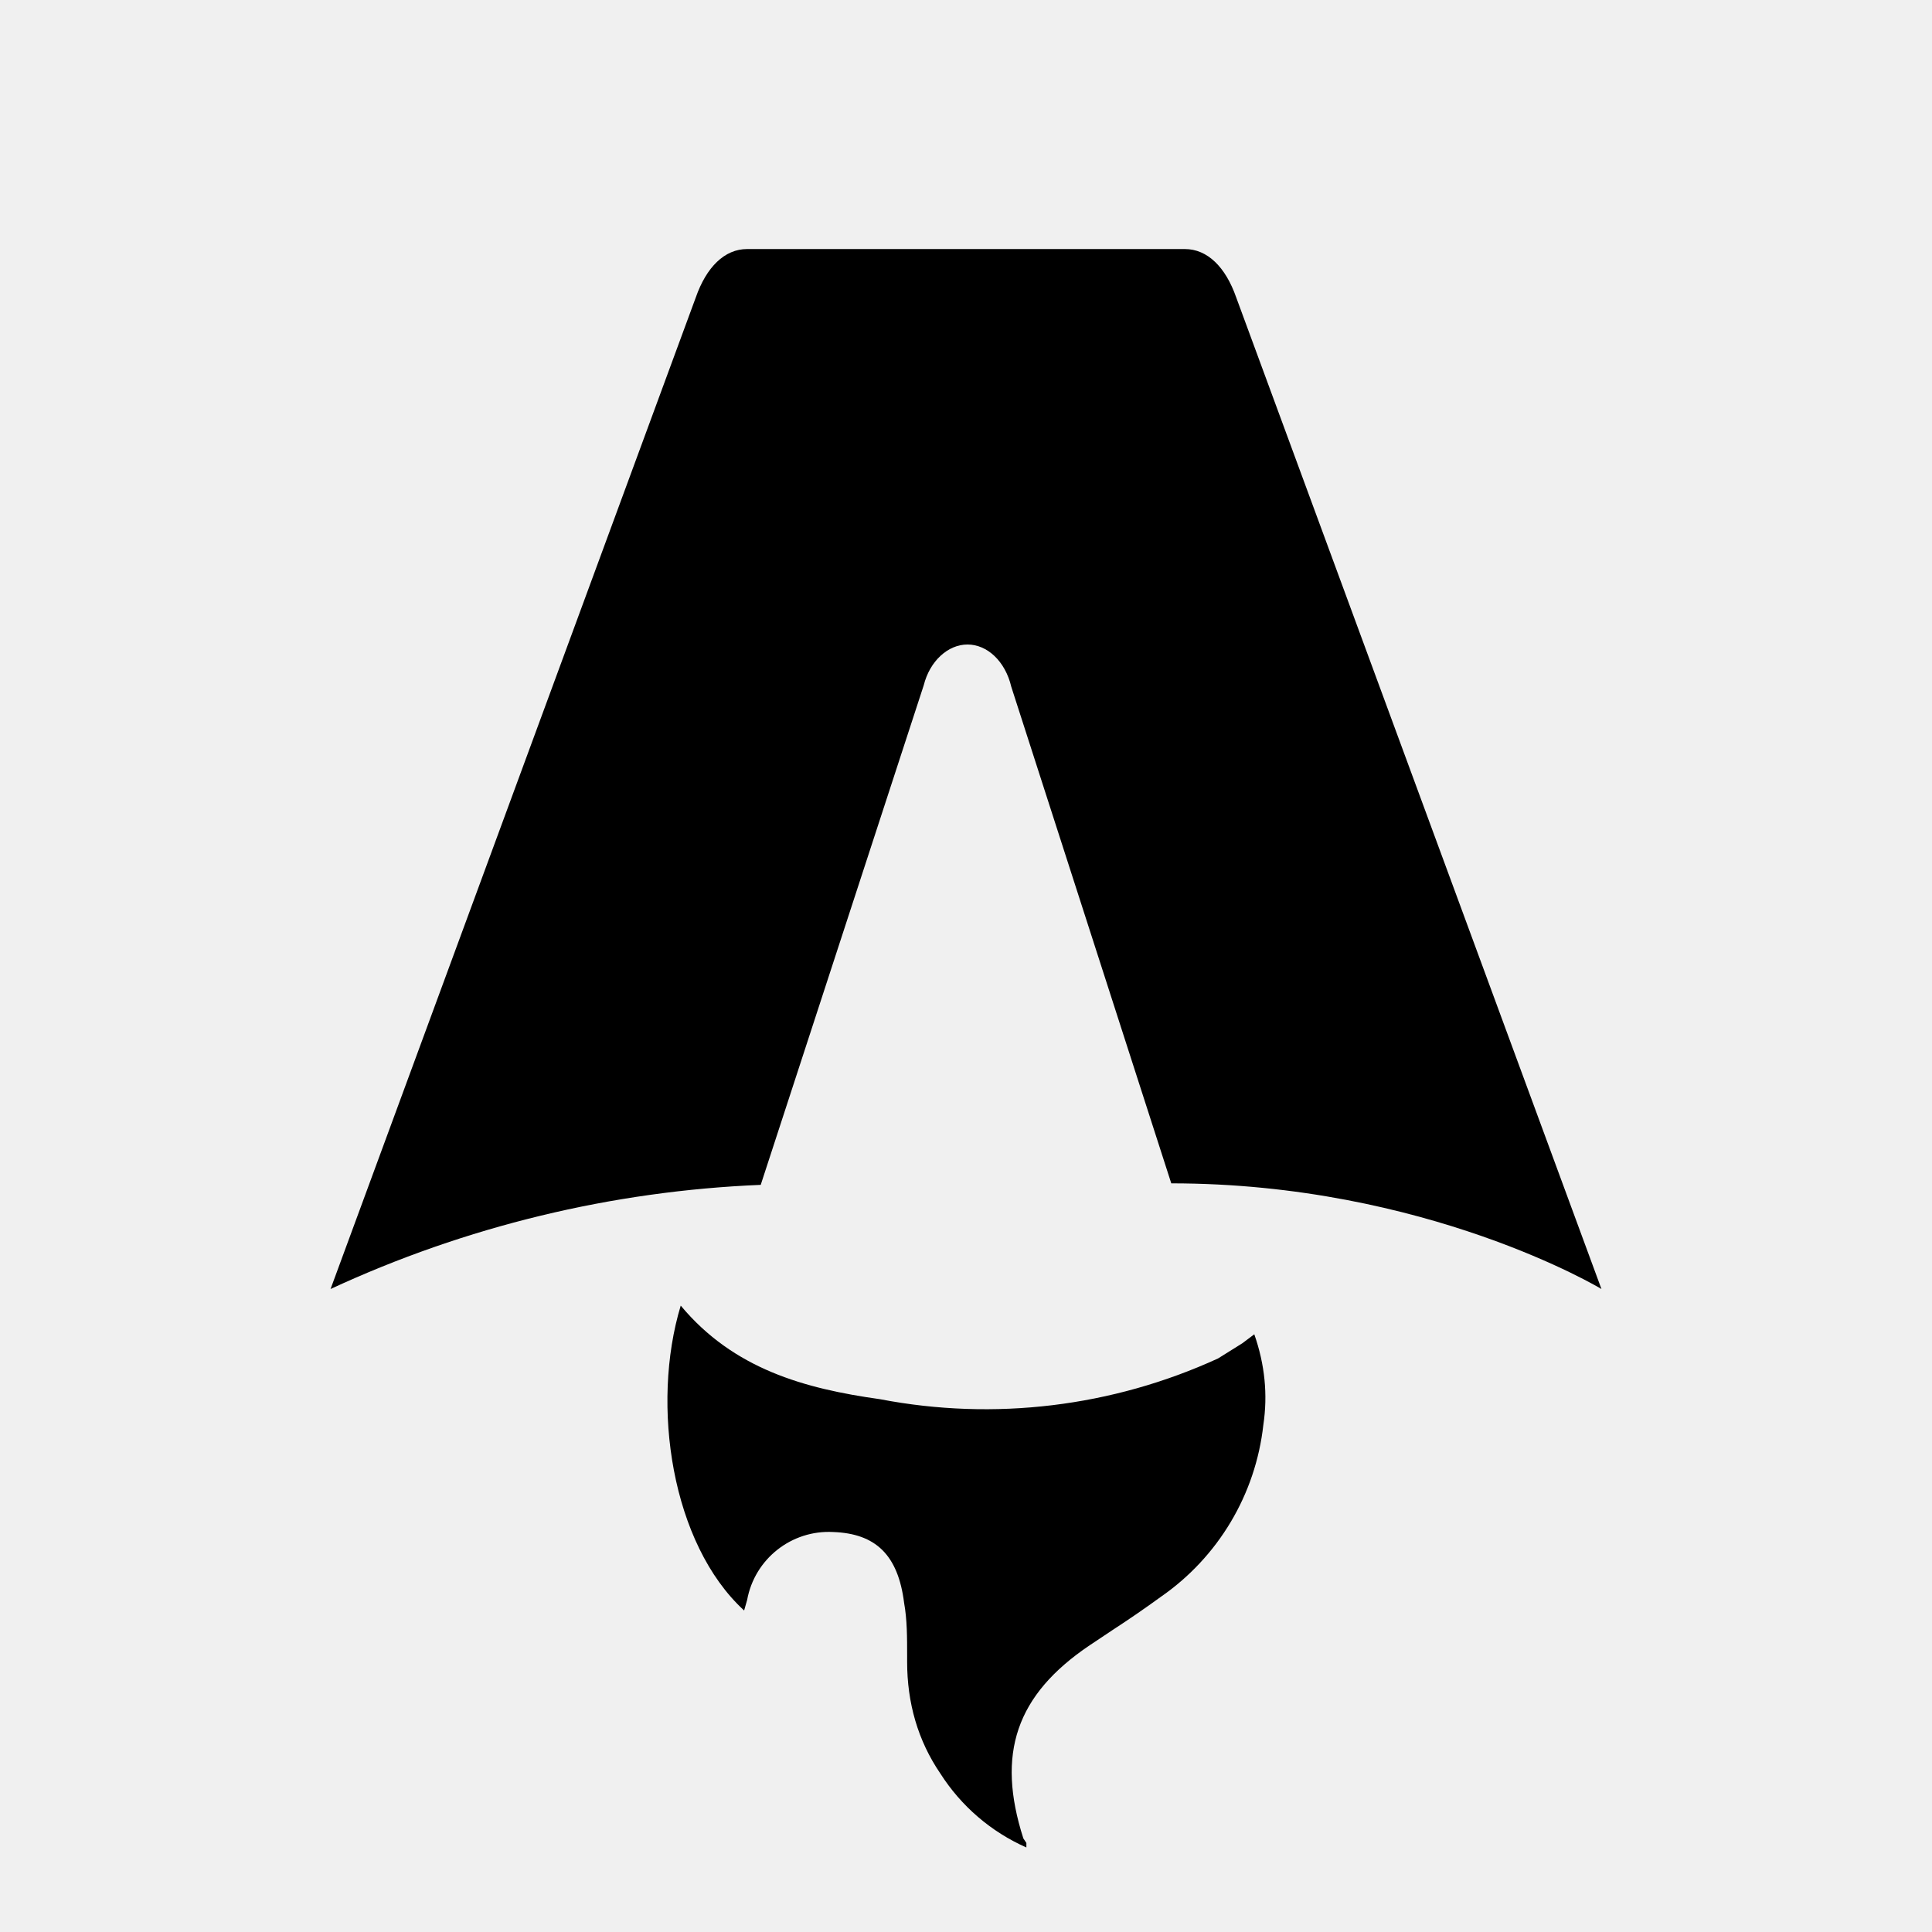
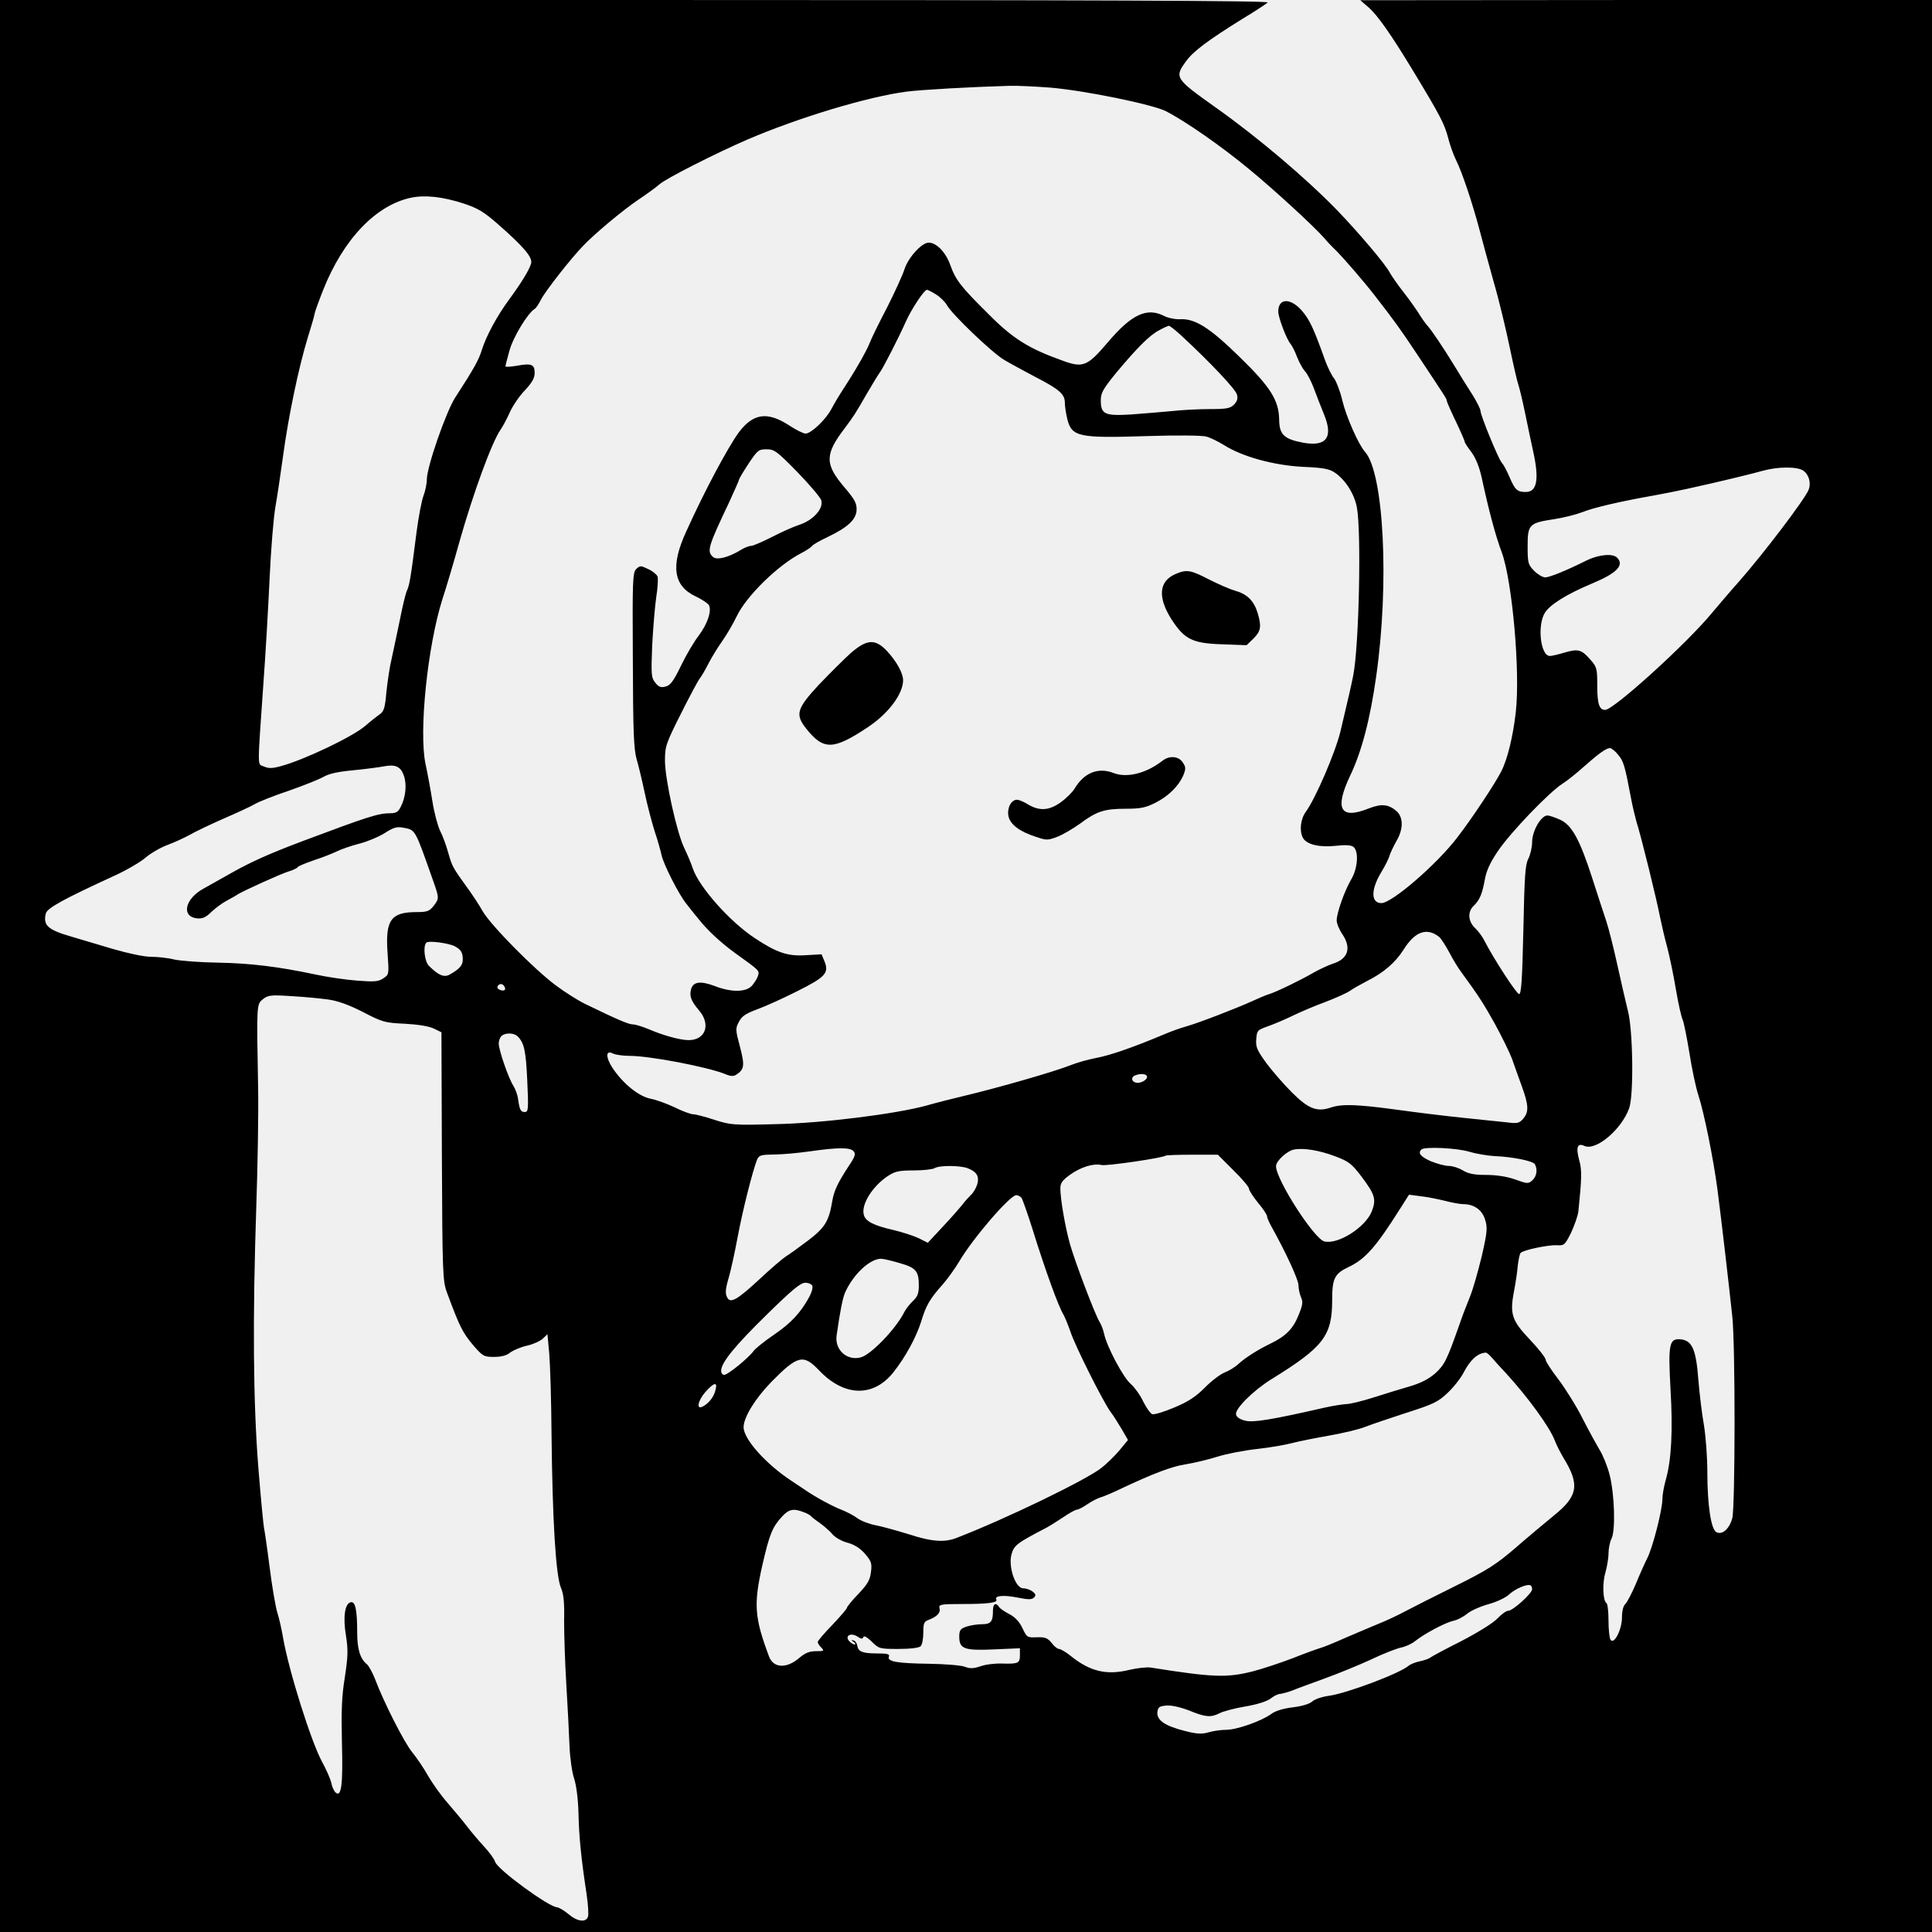
- <svg xmlns="http://www.w3.org/2000/svg" fill="none" viewBox="0 0 128 128">
-   <path d="M50.4 78.5a75.1 75.1 0 0 0-28.5 6.9l24.2-65.7c.7-2 1.9-3.2 3.4-3.2h29c1.5 0 2.7 1.2 3.4 3.2l24.2 65.7s-11.6-7-28.5-7L67 45.5c-.4-1.7-1.6-2.8-2.9-2.8-1.3 0-2.5 1.1-2.9 2.7L50.4 78.5Zm-1.1 28.2Zm-4.2-20.2c-2 6.6-.6 15.8 4.2 20.2a17.5 17.5 0 0 1 .2-.7 5.5 5.5 0 0 1 5.7-4.5c2.8.1 4.3 1.5 4.7 4.7.2 1.1.2 2.3.2 3.5v.4c0 2.7.7 5.2 2.2 7.4a13 13 0 0 0 5.7 4.9v-.3l-.2-.3c-1.8-5.6-.5-9.5 4.4-12.8l1.5-1a73 73 0 0 0 3.2-2.2 16 16 0 0 0 6.8-11.4c.3-2 .1-4-.6-6l-.8.6-1.6 1a37 37 0 0 1-22.4 2.7c-5-.7-9.7-2-13.2-6.2Z" />
-   <style>
-         path { fill: #000; }
-         @media (prefers-color-scheme: dark) {
-             path { fill: #FFF; }
-         }
-     </style>
+ <svg xmlns="http://www.w3.org/2000/svg" version="1.0" width="860pt" height="860pt" viewBox="0 0 860 860" preserveAspectRatio="xMidYMid meet">
+   <g transform="translate(0,860) scale(0.1,-0.1)" fill="#000000" stroke="none">
+     <path d="M0 4300 l0 -4300 4300 0 4300 0 0 4300 0 4300 -1272 0 -1273 -1 37 -32 c41 -36 100 -120 201 -287 119 -197 136 -230 153 -293 8 -33 25 -79 36 -101 25 -49 72 -189 103 -306 12 -47 41 -152 64 -235 24 -82 55 -213 71 -290 16 -77 33 -151 38 -165 5 -14 19 -72 31 -130 12 -58 28 -135 36 -171 27 -122 17 -179 -33 -179 -38 0 -48 9 -72 65 -12 28 -27 57 -35 65 -15 17 -95 211 -95 232 0 7 -15 37 -32 65 -34 53 -53 84 -89 143 -46 75 -94 146 -113 168 -11 12 -29 38 -40 56 -12 19 -42 62 -68 95 -26 33 -53 72 -62 88 -18 36 -137 176 -229 272 -140 145 -356 328 -542 460 -186 132 -188 136 -135 209 32 44 96 92 252 189 55 33 105 66 111 72 8 8 -770 11 -2816 11 l-2827 0 0 -4300z m4675 3910 c155 -13 456 -75 515 -105 89 -46 247 -156 369 -257 118 -97 288 -254 335 -307 11 -14 37 -41 57 -60 36 -37 121 -135 168 -196 88 -113 116 -152 191 -265 129 -194 130 -196 130 -204 0 -4 18 -45 40 -91 22 -46 40 -87 40 -92 0 -4 14 -25 30 -46 19 -26 35 -65 46 -115 31 -144 61 -257 89 -331 47 -129 83 -536 62 -713 -12 -105 -36 -206 -64 -261 -26 -52 -131 -211 -197 -296 -91 -119 -290 -291 -337 -291 -48 0 -47 62 1 140 15 25 31 56 35 70 4 14 18 43 31 66 31 53 31 104 2 132 -36 32 -68 36 -126 13 -126 -50 -152 -3 -83 144 52 108 90 253 117 445 59 414 34 905 -50 999 -29 32 -84 157 -101 229 -9 39 -26 83 -36 97 -11 13 -28 48 -39 77 -53 148 -70 184 -104 224 -51 59 -106 58 -106 -3 0 -26 36 -121 54 -143 7 -8 21 -35 30 -60 10 -25 26 -54 37 -65 10 -12 27 -45 38 -75 11 -30 31 -81 44 -113 43 -103 12 -146 -90 -128 -87 16 -108 36 -109 102 -1 87 -38 146 -178 282 -132 129 -197 170 -264 166 -20 -1 -51 5 -69 14 -77 40 -145 9 -252 -117 -91 -107 -110 -115 -202 -81 -151 54 -221 98 -330 208 -123 122 -145 150 -170 220 -20 55 -61 97 -95 97 -31 0 -92 -67 -108 -119 -8 -25 -43 -102 -78 -171 -36 -69 -70 -138 -76 -155 -14 -35 -48 -96 -94 -169 -51 -79 -56 -88 -78 -128 -25 -47 -90 -108 -114 -108 -10 0 -42 16 -71 35 -99 65 -163 56 -228 -32 -50 -70 -150 -257 -232 -438 -71 -154 -58 -243 42 -290 30 -14 57 -33 60 -41 10 -28 -8 -80 -45 -131 -22 -28 -58 -89 -81 -137 -33 -68 -47 -87 -68 -92 -21 -6 -31 -2 -46 17 -18 22 -19 35 -14 164 4 77 12 174 18 216 7 42 9 84 6 93 -4 9 -22 24 -42 33 -33 16 -36 16 -53 0 -16 -16 -17 -50 -15 -405 1 -319 4 -397 17 -442 9 -30 25 -98 36 -150 11 -52 31 -129 44 -170 14 -41 27 -89 31 -107 8 -39 77 -176 111 -217 13 -17 37 -47 52 -65 40 -51 99 -106 165 -154 110 -79 108 -77 101 -101 -3 -11 -16 -31 -27 -44 -27 -29 -92 -30 -166 -1 -64 24 -96 19 -105 -15 -8 -31 1 -53 36 -94 53 -62 29 -132 -47 -132 -38 0 -116 22 -178 49 -27 11 -58 21 -70 21 -19 0 -70 22 -212 91 -33 16 -91 53 -130 82 -96 71 -289 267 -326 330 -16 29 -48 77 -70 107 -64 89 -66 92 -84 155 -9 33 -25 76 -36 97 -10 20 -26 79 -34 130 -8 51 -22 127 -31 168 -30 144 9 522 75 732 17 51 51 166 76 256 62 219 145 445 183 499 11 16 29 50 41 77 12 27 41 71 66 97 33 35 45 56 45 79 0 38 -14 44 -79 32 -28 -5 -51 -6 -51 -3 0 4 8 36 18 71 16 59 81 166 112 185 6 3 19 23 29 43 20 38 131 180 186 237 51 54 177 159 245 205 36 24 79 55 96 70 31 27 253 139 389 198 233 100 537 191 709 214 72 9 287 21 461 26 33 1 114 -3 180 -8z m-2611 -516 c66 -22 91 -38 155 -94 115 -101 153 -147 145 -173 -8 -29 -44 -87 -99 -162 -53 -72 -102 -163 -121 -225 -13 -42 -33 -79 -118 -210 -41 -64 -126 -309 -126 -364 0 -19 -7 -53 -15 -73 -8 -21 -22 -94 -31 -163 -26 -205 -31 -234 -43 -260 -6 -14 -20 -72 -31 -129 -12 -57 -28 -134 -36 -170 -9 -36 -19 -104 -24 -151 -6 -71 -11 -87 -30 -100 -12 -8 -41 -31 -64 -51 -55 -48 -275 -153 -378 -180 -37 -10 -52 -10 -73 -1 -30 14 -30 -26 -2 377 9 121 21 328 27 459 6 132 18 276 26 320 8 45 23 146 34 226 24 178 69 392 109 524 17 54 31 103 31 108 0 5 17 53 38 106 90 227 235 379 392 412 63 13 142 4 234 -26z m2103 -405 c18 -11 40 -33 48 -47 20 -39 203 -214 255 -244 25 -15 86 -48 135 -74 109 -56 135 -78 135 -116 0 -16 5 -49 11 -74 20 -79 51 -85 359 -75 124 4 240 3 258 -2 18 -4 54 -22 80 -38 82 -52 221 -90 350 -97 93 -4 119 -9 144 -26 47 -32 87 -95 98 -155 20 -107 10 -610 -16 -746 -5 -28 -24 -112 -57 -250 -23 -95 -111 -299 -154 -358 -24 -33 -30 -85 -13 -117 16 -29 73 -43 146 -35 45 5 69 3 79 -5 24 -20 19 -95 -10 -144 -30 -51 -65 -150 -65 -183 0 -13 11 -41 25 -61 42 -62 26 -111 -43 -132 -20 -7 -57 -24 -82 -38 -62 -36 -170 -88 -200 -97 -14 -4 -47 -18 -75 -31 -70 -32 -241 -98 -295 -113 -25 -7 -70 -23 -100 -36 -130 -55 -239 -93 -299 -104 -36 -7 -87 -21 -114 -32 -73 -29 -315 -99 -487 -140 -47 -11 -117 -29 -155 -40 -139 -38 -466 -79 -674 -83 -184 -5 -198 -4 -270 19 -42 14 -85 25 -95 25 -11 0 -47 13 -81 30 -34 16 -82 34 -108 39 -53 10 -123 66 -171 138 -31 48 -30 81 3 63 11 -5 44 -10 73 -10 91 0 346 -49 426 -81 23 -10 37 -11 49 -3 36 23 39 41 17 124 -20 75 -21 82 -5 111 12 25 30 37 81 56 36 13 116 49 179 81 126 63 142 81 121 133 l-13 31 -71 -4 c-80 -5 -128 11 -226 76 -111 73 -247 226 -276 310 -7 22 -25 64 -38 91 -33 67 -86 306 -86 390 0 62 4 75 71 208 39 78 77 149 84 157 7 8 24 38 38 65 14 28 42 73 61 100 20 28 49 78 65 111 43 91 186 230 288 282 23 12 44 26 48 32 3 5 34 23 68 39 92 44 129 79 130 122 1 29 -9 47 -56 102 -86 102 -86 144 4 262 39 52 48 66 99 155 24 41 49 82 55 90 15 19 85 156 118 230 24 54 81 140 93 140 4 0 22 -9 41 -21z m1095 -186 c129 -120 238 -236 244 -259 5 -18 1 -31 -13 -45 -17 -17 -33 -20 -109 -20 -49 0 -125 -4 -169 -9 -44 -4 -125 -11 -181 -15 -117 -7 -134 1 -134 64 0 32 11 51 69 122 92 110 148 167 191 189 19 11 39 19 43 20 4 0 31 -21 59 -47z m-1712 -605 c55 -57 103 -113 106 -126 10 -36 -36 -87 -95 -107 -28 -9 -84 -34 -126 -56 -42 -21 -83 -39 -92 -39 -9 0 -30 -8 -47 -19 -53 -32 -104 -45 -121 -31 -30 25 -24 45 72 247 23 51 43 95 43 99 0 3 19 35 42 70 40 60 45 64 80 64 35 0 46 -8 138 -102z m4477 7 c26 -18 36 -57 23 -87 -21 -47 -199 -281 -306 -403 -44 -49 -99 -115 -124 -144 -110 -134 -437 -431 -475 -431 -26 0 -35 26 -35 107 0 78 -2 84 -31 117 -39 45 -55 49 -115 31 -27 -8 -56 -15 -65 -15 -41 0 -57 133 -23 191 22 37 96 83 207 130 114 47 149 83 115 117 -19 19 -80 14 -134 -12 -92 -46 -166 -76 -186 -76 -11 0 -33 13 -49 29 -27 28 -29 34 -29 110 0 97 7 103 118 120 40 6 96 20 125 31 52 21 174 49 322 75 44 8 109 21 145 29 159 35 289 67 335 80 67 19 155 20 182 1z m-824 -1265 c24 -28 30 -48 58 -197 6 -32 17 -78 24 -103 19 -57 90 -346 105 -425 7 -33 20 -91 31 -130 10 -38 28 -123 39 -189 11 -65 25 -126 30 -135 5 -10 18 -75 30 -147 11 -71 29 -156 40 -189 26 -80 67 -284 85 -420 18 -137 54 -451 66 -565 14 -129 13 -848 0 -898 -13 -48 -45 -76 -71 -62 -24 13 -40 122 -40 267 0 65 -7 159 -15 208 -9 50 -20 141 -25 203 -10 135 -28 175 -78 180 -52 5 -57 -19 -46 -222 11 -184 4 -316 -21 -403 -8 -28 -15 -66 -15 -85 0 -48 -43 -216 -67 -263 -11 -22 -35 -75 -52 -117 -18 -42 -39 -82 -47 -89 -8 -7 -14 -30 -14 -58 0 -54 -35 -124 -51 -100 -5 8 -9 46 -9 86 0 39 -4 74 -9 77 -16 10 -19 88 -5 135 7 25 14 64 14 86 0 22 6 51 13 65 19 35 14 199 -8 285 -10 39 -30 88 -44 110 -13 22 -48 85 -76 140 -28 56 -77 134 -108 175 -31 40 -57 80 -57 88 0 8 -31 48 -69 88 -81 85 -91 114 -72 214 7 36 15 88 17 115 3 28 9 54 13 58 13 13 122 36 161 34 33 -2 36 1 64 57 15 33 30 75 32 95 15 145 16 183 4 225 -16 59 -9 80 23 65 51 -23 165 73 199 168 21 59 17 350 -6 435 -9 37 -30 127 -46 200 -16 73 -38 162 -50 198 -12 36 -40 121 -62 190 -56 174 -92 238 -143 261 -22 10 -48 19 -57 19 -28 0 -68 -69 -68 -118 0 -24 -8 -57 -17 -75 -14 -27 -17 -78 -22 -317 -5 -219 -9 -285 -19 -285 -11 0 -113 157 -153 235 -9 19 -29 46 -43 59 -31 29 -34 72 -7 98 27 26 38 51 50 115 7 42 24 78 59 130 57 84 229 263 288 300 22 14 64 48 94 75 64 57 100 83 116 83 7 0 24 -13 37 -30z m-5406 -91 c15 -39 9 -98 -13 -140 -11 -23 -21 -29 -47 -29 -53 0 -102 -16 -387 -123 -149 -56 -229 -92 -315 -140 -44 -25 -102 -57 -128 -72 -84 -45 -102 -126 -29 -133 23 -2 38 4 61 27 18 17 48 40 69 51 20 11 44 24 52 30 29 17 185 88 222 100 21 6 40 15 43 20 3 5 36 18 73 31 37 12 83 30 103 40 19 9 64 25 100 34 35 9 85 30 112 47 37 24 54 29 80 24 58 -11 52 -1 138 -245 24 -68 24 -72 -2 -105 -18 -22 -28 -26 -74 -26 -115 0 -140 -35 -130 -180 7 -98 7 -98 -19 -115 -22 -15 -40 -16 -118 -10 -51 4 -133 16 -183 27 -170 36 -290 50 -435 53 -80 1 -167 8 -195 14 -27 7 -74 12 -103 12 -31 0 -101 15 -170 35 -64 19 -148 44 -185 55 -104 30 -126 50 -113 103 6 24 79 64 310 170 54 25 115 61 136 80 21 18 64 43 96 55 33 12 77 33 99 45 22 13 89 45 148 71 60 26 123 55 140 65 18 11 86 38 152 60 66 23 136 51 155 62 24 14 65 23 130 29 52 5 113 13 135 17 54 11 78 1 92 -39z m4611 -721 c7 -7 27 -37 43 -67 16 -31 40 -70 52 -86 79 -108 100 -141 151 -232 31 -57 65 -126 76 -155 10 -29 30 -84 44 -123 31 -85 32 -115 6 -145 -17 -20 -26 -22 -72 -16 -29 3 -116 12 -193 20 -77 8 -210 24 -295 36 -177 24 -245 27 -296 10 -62 -21 -100 -6 -174 68 -37 37 -88 96 -114 131 -40 56 -47 70 -44 105 3 39 5 41 53 58 28 10 77 31 110 47 33 16 98 44 145 61 47 18 96 40 110 50 14 10 48 29 75 43 74 37 126 82 163 140 51 82 105 100 160 55z m-4384 -40 c28 -15 36 -28 36 -59 0 -26 -14 -42 -58 -67 -25 -14 -50 -4 -93 39 -19 19 -27 88 -11 103 9 10 99 -2 126 -16z m221 -179 c10 -15 -1 -23 -20 -15 -9 3 -13 10 -10 16 8 13 22 13 30 -1z m-785 -58 c44 -6 93 -24 156 -56 86 -45 98 -48 186 -52 57 -3 107 -11 128 -21 l35 -17 2 -552 c2 -520 4 -556 22 -605 57 -154 70 -179 114 -232 46 -54 51 -56 96 -56 33 0 56 6 73 20 14 10 47 24 74 30 27 6 58 20 70 31 l21 20 8 -88 c4 -48 9 -207 10 -353 4 -387 19 -634 42 -688 12 -27 16 -67 14 -147 0 -60 4 -189 10 -285 6 -96 12 -218 14 -271 2 -52 11 -117 20 -144 10 -29 18 -89 20 -154 2 -109 13 -210 36 -362 7 -47 10 -93 6 -102 -10 -26 -49 -20 -87 13 -19 16 -42 29 -50 30 -37 1 -265 168 -276 202 -3 12 -25 42 -48 67 -23 25 -58 66 -77 91 -18 24 -58 71 -87 105 -29 33 -68 88 -87 121 -19 34 -51 81 -70 104 -35 42 -128 225 -166 327 -11 28 -27 57 -35 64 -31 25 -44 68 -44 142 0 99 -8 139 -28 135 -27 -5 -36 -65 -22 -149 10 -64 9 -92 -5 -185 -14 -85 -16 -149 -13 -289 5 -186 -2 -246 -27 -225 -8 6 -17 26 -20 43 -4 18 -22 59 -40 92 -49 88 -149 406 -175 555 -6 36 -17 85 -25 110 -8 25 -24 117 -35 205 -11 88 -23 167 -25 175 -2 8 -14 128 -25 267 -23 291 -26 660 -9 1168 6 176 10 410 8 520 -7 377 -7 374 21 397 23 18 34 20 125 14 55 -3 129 -10 165 -15z m844 -164 c29 -29 37 -63 43 -197 6 -127 5 -140 -11 -140 -18 0 -23 9 -30 58 -2 18 -12 45 -21 59 -21 32 -65 159 -65 188 0 11 5 26 12 33 16 16 56 15 72 -1z m2799 -174 c12 -11 -14 -33 -39 -33 -25 0 -34 24 -11 33 18 8 43 8 50 0z m-1303 -338 c10 -12 6 -24 -23 -67 -49 -75 -64 -108 -72 -153 -15 -91 -33 -120 -108 -177 -40 -30 -84 -62 -99 -71 -14 -9 -67 -54 -117 -101 -95 -88 -127 -108 -142 -85 -12 20 -11 38 6 96 8 28 26 108 39 179 23 122 66 291 86 342 9 20 17 22 77 23 38 0 109 7 158 14 127 18 180 18 195 0z m2143 -22 c61 -23 73 -32 118 -91 60 -80 66 -101 45 -155 -29 -71 -150 -148 -211 -133 -46 12 -215 275 -215 335 0 23 49 68 80 74 42 8 112 -3 183 -30z m598 20 c30 -9 79 -17 109 -19 79 -3 172 -21 182 -36 13 -22 9 -54 -11 -72 -18 -16 -22 -16 -77 4 -37 13 -83 20 -129 20 -52 0 -78 5 -103 20 -18 11 -46 20 -63 20 -17 0 -53 10 -80 21 -45 20 -59 36 -42 52 13 14 160 7 214 -10z m-1051 -82 c39 -38 70 -75 70 -83 0 -7 18 -35 40 -62 22 -26 40 -53 40 -60 0 -6 8 -24 17 -41 67 -120 123 -242 123 -266 0 -15 5 -39 11 -53 10 -21 8 -35 -11 -81 -24 -60 -57 -93 -123 -125 -60 -29 -113 -63 -145 -92 -15 -14 -43 -31 -62 -38 -19 -8 -59 -38 -87 -67 -40 -40 -73 -62 -135 -88 -45 -19 -90 -33 -99 -30 -8 3 -26 28 -40 56 -13 28 -38 63 -55 78 -33 27 -107 166 -119 223 -4 18 -13 42 -20 53 -20 31 -111 271 -133 350 -21 76 -42 198 -42 245 0 24 9 36 42 60 48 35 107 53 142 44 22 -5 275 32 285 42 2 2 56 4 118 4 l114 0 69 -69z m-1183 9 c41 -16 53 -36 43 -72 -5 -16 -17 -37 -27 -46 -10 -10 -28 -29 -39 -44 -11 -14 -50 -59 -87 -98 l-67 -72 -42 21 c-24 11 -74 27 -112 36 -88 20 -124 39 -131 68 -12 46 39 127 107 172 32 21 49 25 115 25 43 0 85 5 93 10 20 13 112 13 147 0z m240 -132 c5 -7 26 -67 47 -133 60 -193 118 -352 140 -387 7 -13 21 -47 31 -76 20 -62 145 -311 178 -356 13 -17 35 -52 51 -79 l27 -47 -38 -46 c-21 -25 -57 -60 -80 -78 -70 -55 -426 -227 -643 -311 -54 -22 -112 -18 -213 15 -52 16 -117 34 -146 40 -29 5 -66 19 -83 31 -16 12 -48 29 -71 38 -40 15 -119 58 -162 88 -11 7 -38 25 -60 40 -115 75 -215 187 -215 240 0 44 52 128 123 201 117 119 143 126 213 52 112 -118 243 -121 332 -7 53 67 100 154 122 223 22 73 38 101 95 165 22 25 56 72 75 104 62 105 226 295 254 295 7 0 18 -6 23 -12z m1884 -13 c30 -8 67 -15 82 -15 49 0 85 -26 98 -70 11 -35 9 -56 -15 -161 -16 -66 -39 -148 -53 -182 -14 -34 -36 -91 -48 -127 -55 -156 -65 -175 -106 -213 -30 -26 -63 -43 -113 -58 -39 -11 -112 -34 -163 -50 -50 -16 -104 -29 -120 -29 -15 -1 -57 -7 -93 -15 -240 -55 -321 -68 -357 -59 -24 6 -39 16 -41 28 -5 25 76 106 158 157 233 144 270 193 270 354 0 94 11 116 73 145 74 35 121 88 229 259 l40 63 53 -7 c29 -3 77 -13 106 -20z m-2421 -279 c66 -19 80 -35 80 -96 0 -37 -5 -51 -26 -71 -14 -13 -33 -37 -41 -54 -38 -73 -146 -185 -191 -197 -61 -17 -117 33 -108 97 15 106 27 167 38 192 38 85 119 158 168 149 14 -2 50 -11 80 -20z m-394 -100 c3 -8 -3 -29 -13 -48 -39 -71 -80 -116 -156 -168 -44 -30 -85 -63 -92 -73 -21 -30 -115 -107 -131 -107 -8 0 -14 8 -14 18 0 36 60 110 203 250 112 110 151 142 171 142 15 0 29 -6 32 -14z m3027 -322 c12 -14 39 -44 61 -67 97 -106 193 -238 216 -297 7 -19 25 -55 40 -80 73 -119 64 -170 -43 -256 -39 -32 -117 -97 -172 -145 -85 -73 -124 -98 -265 -168 -91 -45 -192 -96 -226 -114 -33 -18 -87 -43 -120 -56 -32 -13 -97 -41 -144 -61 -47 -21 -96 -41 -110 -45 -14 -4 -70 -24 -125 -46 -55 -21 -136 -48 -179 -59 -116 -29 -175 -27 -453 17 -17 3 -60 -2 -95 -10 -102 -25 -175 -8 -262 62 -21 17 -45 31 -52 31 -7 0 -22 12 -33 27 -18 22 -29 26 -65 25 -43 -2 -45 -1 -65 41 -13 28 -33 49 -58 62 -21 11 -42 25 -46 32 -14 22 -27 14 -27 -16 0 -50 -9 -61 -50 -61 -20 0 -51 -5 -69 -11 -26 -9 -31 -16 -31 -44 0 -55 22 -63 155 -57 l115 5 0 -31 c0 -36 -8 -39 -80 -37 -30 1 -73 -4 -95 -12 -33 -11 -48 -11 -71 -2 -16 6 -87 12 -159 13 -144 2 -187 10 -178 32 4 11 -7 14 -53 14 -65 0 -84 8 -88 35 -2 11 -9 21 -17 23 -11 3 -11 1 1 -7 8 -6 10 -11 4 -11 -6 0 -17 7 -25 16 -19 23 9 38 38 19 16 -11 23 -12 26 -2 3 7 16 0 37 -20 32 -32 35 -33 119 -33 54 0 92 5 99 12 7 7 12 34 12 60 0 43 3 50 25 58 37 14 53 32 47 52 -4 16 5 18 104 18 112 0 157 6 149 20 -10 17 32 21 93 9 50 -10 65 -10 75 0 9 10 8 15 -7 27 -11 8 -30 14 -42 14 -33 0 -66 93 -52 149 11 42 24 52 153 119 17 9 52 31 79 49 26 18 53 33 60 33 6 0 27 11 46 24 19 13 46 27 60 31 14 4 52 20 85 36 146 69 232 102 294 111 36 6 100 21 141 34 41 13 120 28 175 34 55 6 125 18 155 26 30 8 106 23 168 34 62 11 134 28 160 39 26 10 108 38 182 62 119 38 141 48 183 88 27 25 59 66 72 91 29 56 61 86 98 89 5 1 18 -11 30 -25z m-3458 -141 c-7 -31 -30 -60 -57 -74 -30 -16 -22 26 13 66 38 42 54 45 44 8z m392 -544 c15 -5 30 -14 33 -18 3 -4 21 -18 40 -31 19 -14 45 -36 56 -50 12 -14 42 -31 66 -37 30 -8 56 -24 78 -49 28 -33 32 -42 27 -81 -4 -35 -14 -54 -56 -98 -28 -29 -51 -57 -51 -62 0 -4 -29 -38 -65 -76 -36 -37 -65 -71 -65 -76 0 -5 7 -17 16 -25 14 -15 12 -16 -24 -16 -29 0 -48 -8 -73 -29 -57 -50 -117 -47 -136 6 -65 174 -69 231 -29 408 31 135 44 167 86 213 31 34 51 39 97 21z m3243 -343 c0 -19 -86 -96 -106 -96 -9 0 -31 -16 -49 -35 -19 -20 -87 -62 -160 -100 -70 -35 -133 -69 -139 -74 -6 -5 -27 -12 -46 -16 -19 -4 -42 -13 -50 -20 -39 -34 -278 -124 -357 -134 -29 -4 -61 -15 -72 -25 -12 -11 -46 -21 -87 -26 -42 -5 -78 -16 -96 -30 -43 -31 -152 -70 -200 -70 -22 0 -57 -5 -78 -11 -30 -9 -51 -8 -106 6 -88 22 -126 48 -122 84 3 22 8 26 40 29 22 2 62 -7 101 -22 73 -30 97 -32 136 -12 15 8 67 22 115 30 53 9 97 23 113 36 14 11 33 20 42 20 9 1 32 7 51 14 19 8 85 32 145 54 61 22 154 60 208 85 54 26 114 49 133 53 20 4 47 16 62 28 41 33 133 82 170 91 18 3 46 18 62 31 16 14 59 33 95 43 37 10 79 30 93 44 27 25 81 48 95 40 4 -2 7 -10 7 -17z" />
+     <path d="M5233 6045 c-75 -32 -81 -104 -17 -204 57 -87 92 -105 226 -109 l107 -4 31 30 c33 33 36 54 18 114 -16 53 -47 84 -99 98 -24 7 -77 30 -118 51 -81 42 -99 45 -148 24z" />
+     <path d="M3787 5693 c-30 -27 -93 -90 -141 -140 -100 -108 -108 -133 -56 -198 76 -95 120 -94 273 8 91 60 157 148 157 209 0 31 -28 82 -69 127 -54 59 -91 57 -164 -6z" />
+     <path d="M5175 5214 c-73 -57 -159 -78 -218 -55 -69 27 -132 1 -174 -70 -9 -15 -37 -43 -61 -60 -52 -38 -96 -40 -147 -9 -18 11 -39 20 -48 20 -26 0 -45 -37 -38 -73 8 -37 48 -68 122 -92 47 -16 53 -16 95 0 24 9 70 36 102 59 74 55 108 66 204 66 65 0 88 5 130 26 58 29 104 74 125 122 12 30 12 37 -2 58 -18 28 -59 32 -90 8z" />
+   </g>
</svg>
